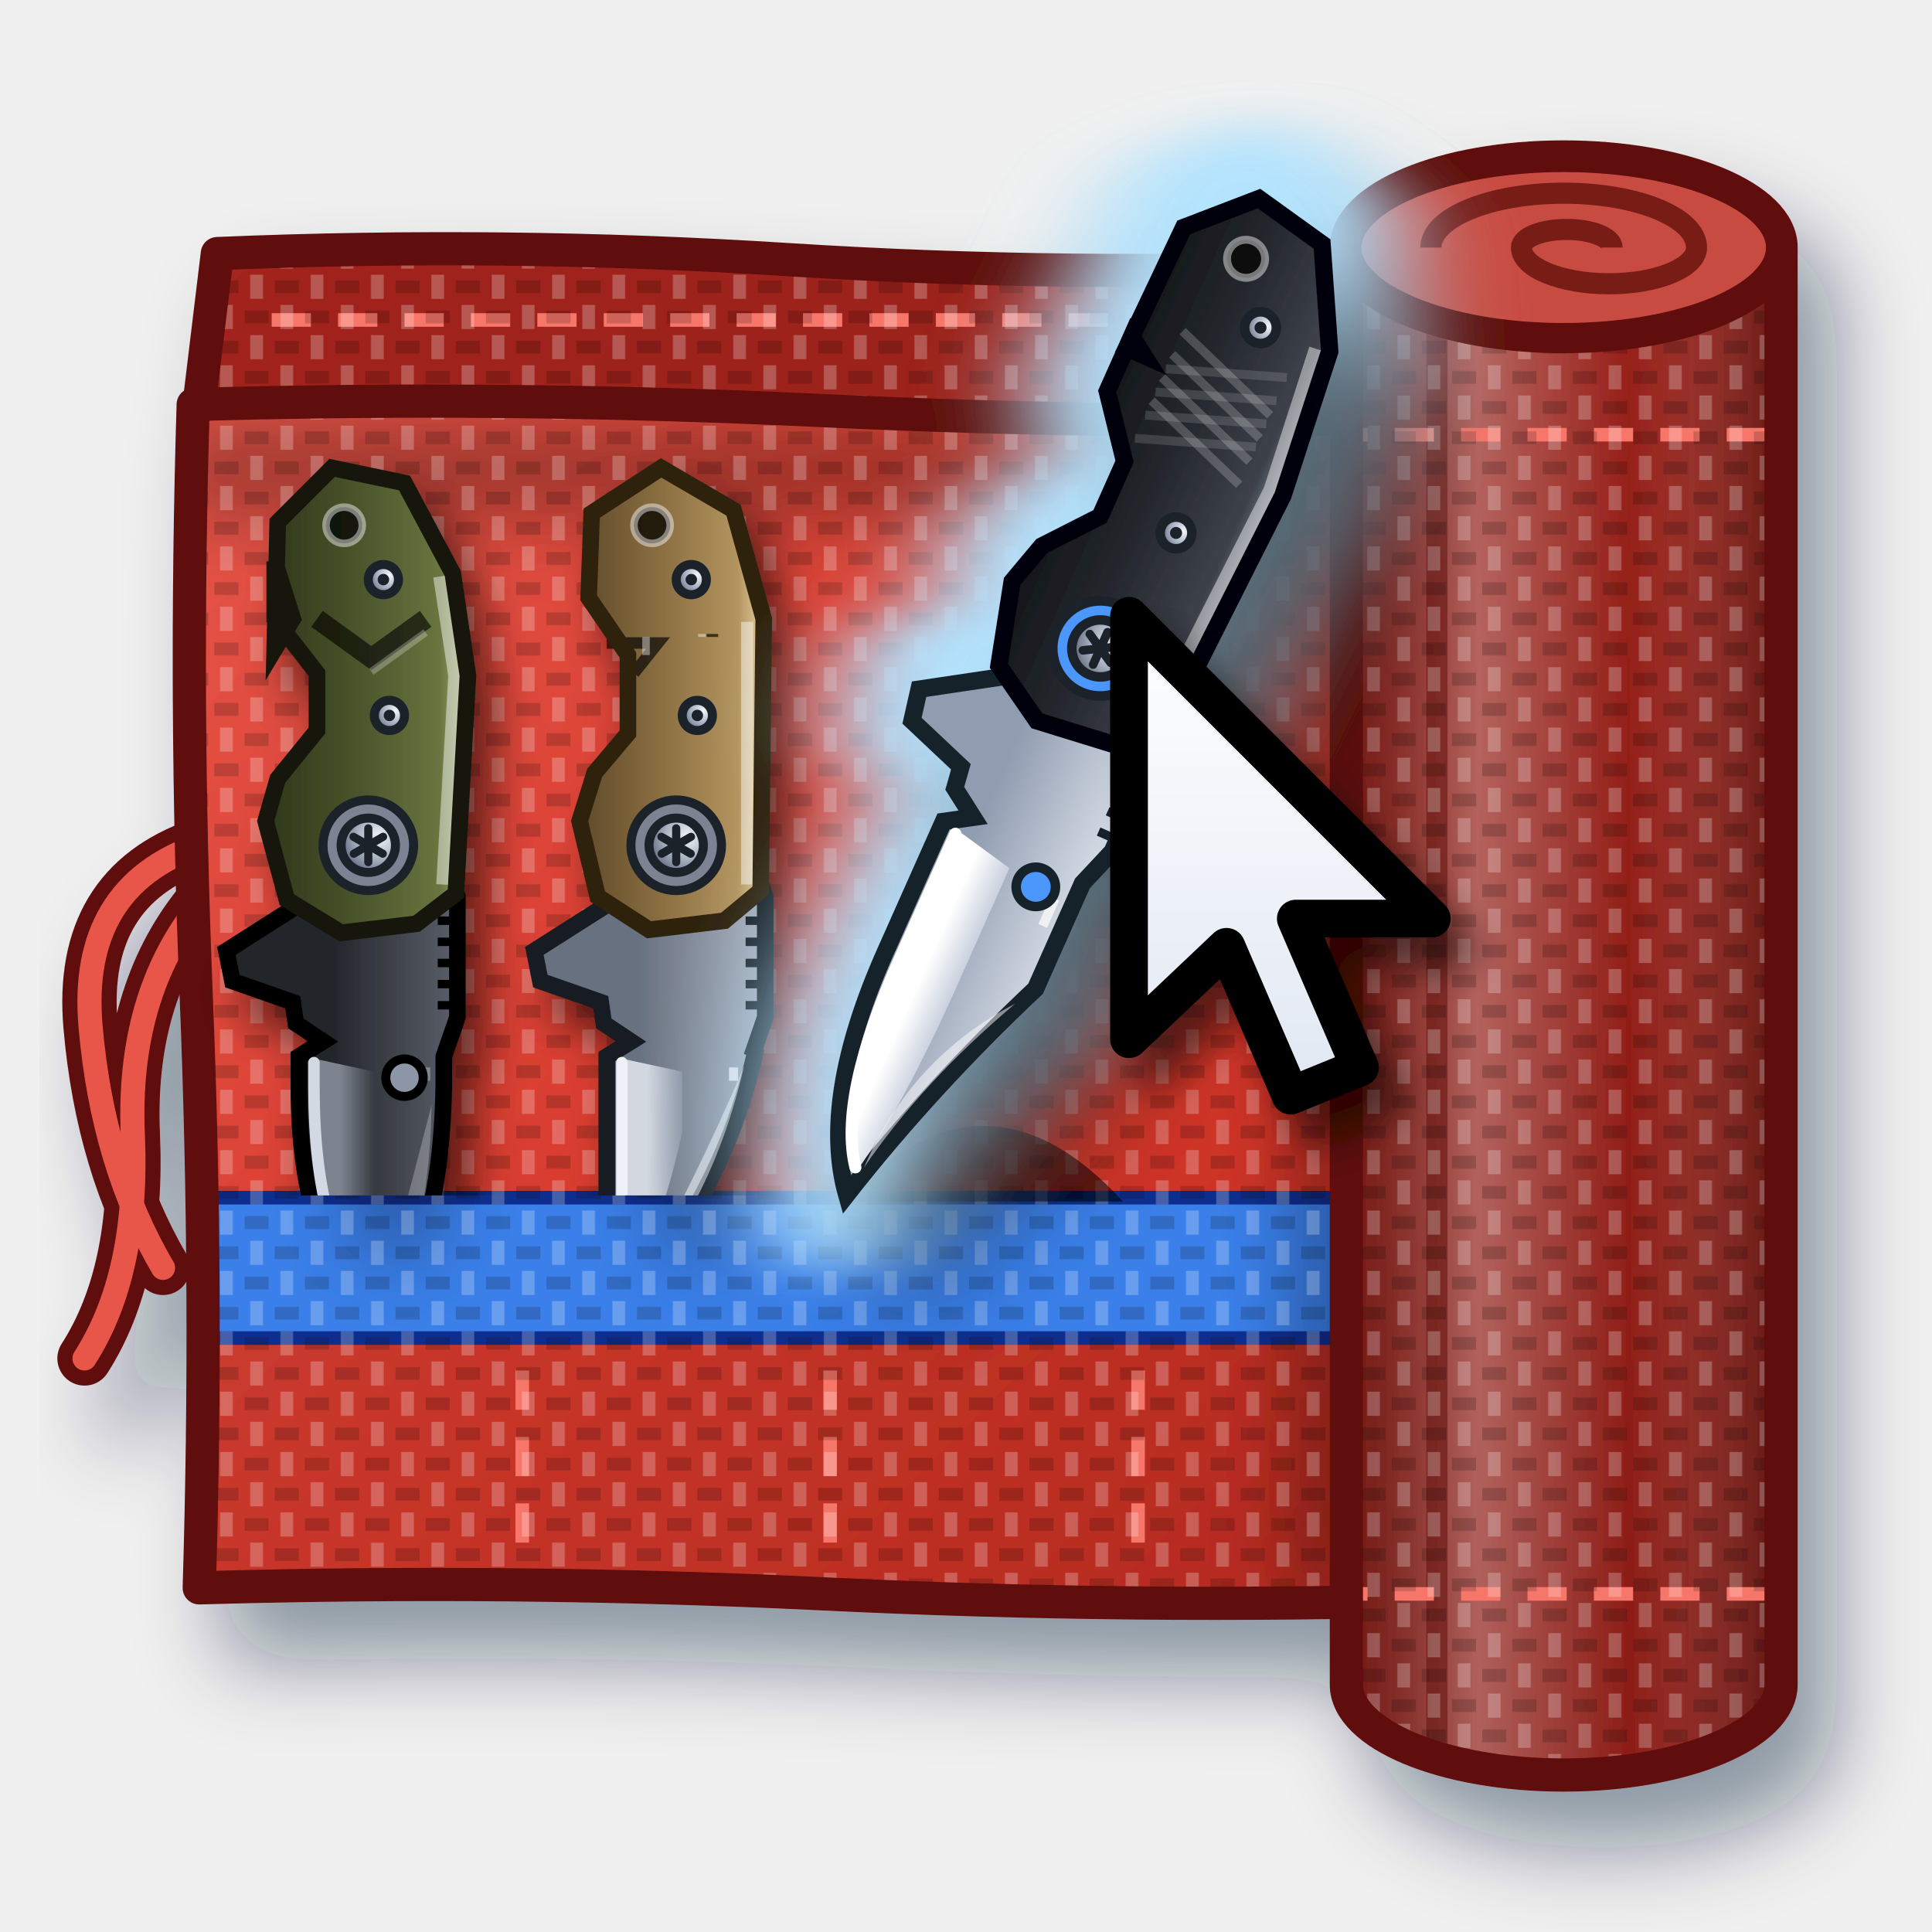
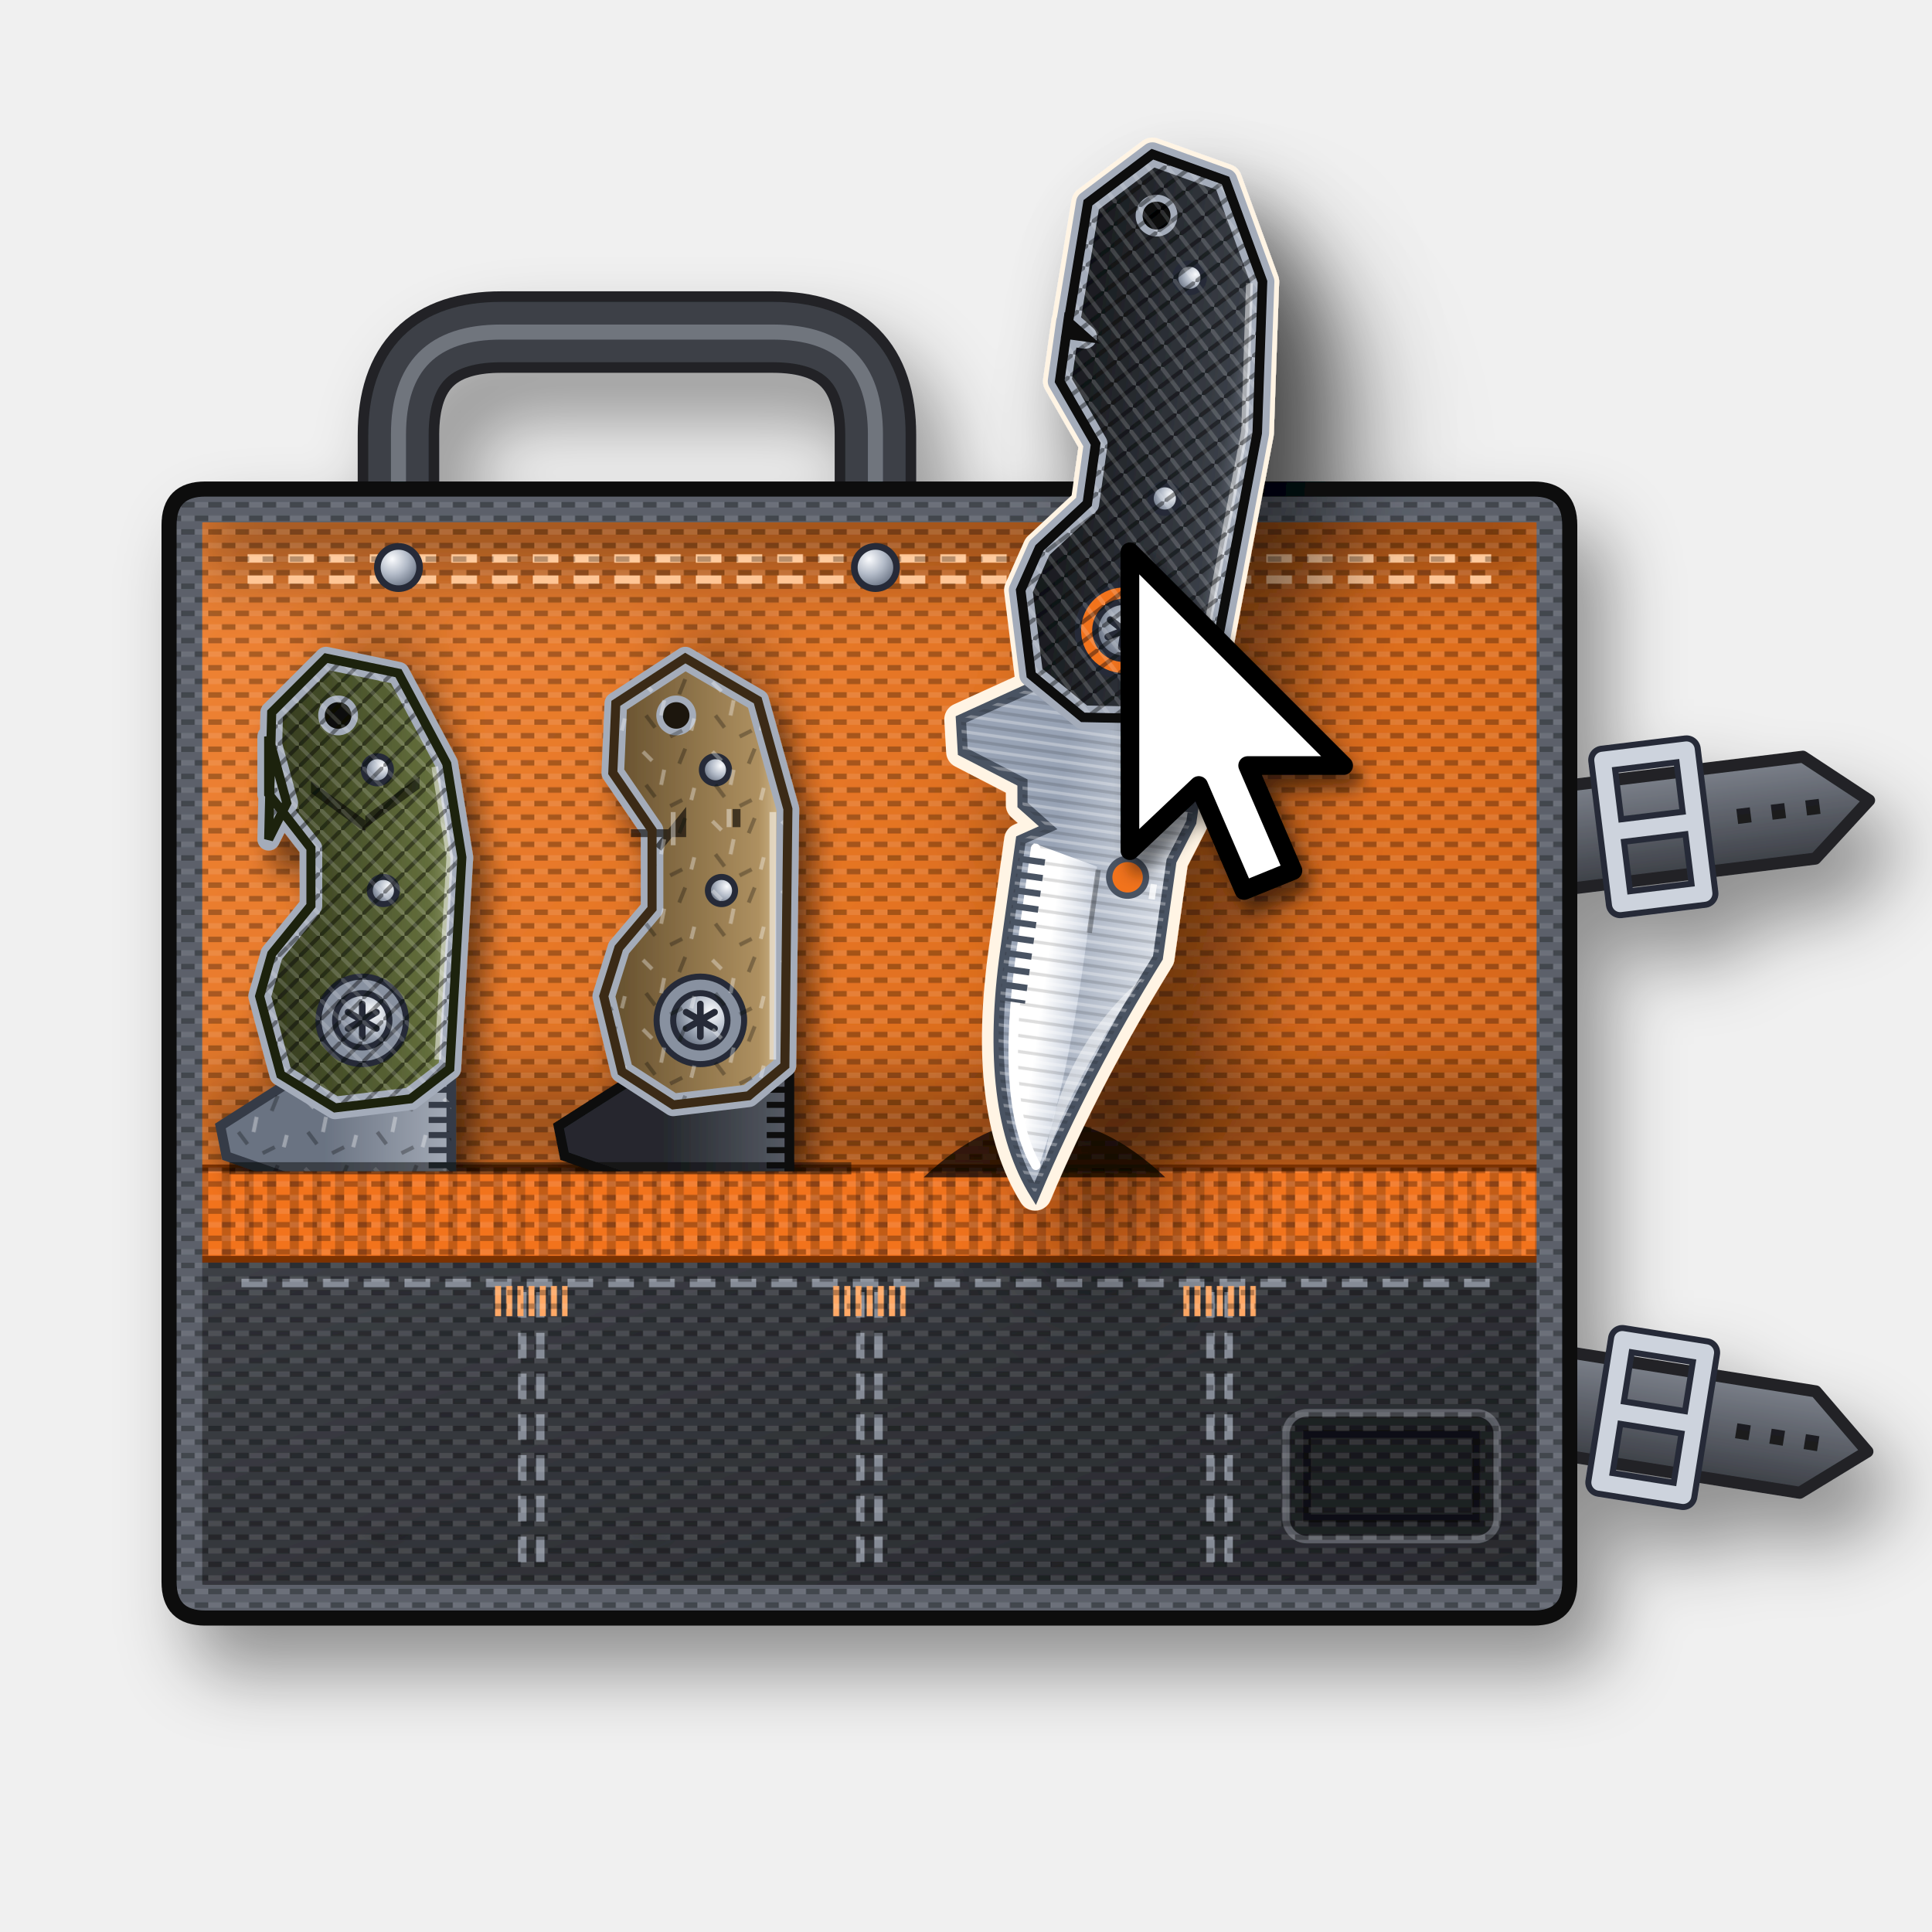
<svg xmlns="http://www.w3.org/2000/svg" viewBox="0 0 64 64" width="64" height="64">
  <defs>
-     <filter id="pk1a-glow" x="-30%" y="-90%" width="160%" height="280%">
-       <feGaussianBlur stdDeviation="1.25" />
-     </filter>
-     <linearGradient id="pk1a-roll">
-       <stop stop-color="#000" stop-opacity=".2" />
-       <stop offset=".3" stop-color="#fff" stop-opacity=".3" />
-       <stop offset=".65" stop-color="#fff" stop-opacity="0" />
-       <stop offset="1" stop-color="#000" stop-opacity=".32" />
-     </linearGradient>
-     <pattern id="pk1a-c1" width="64" height="64" patternUnits="userSpaceOnUse">
-       <rect width="64" height="64" fill="url(#pk1a-cloth)" />
-       <path d="M0 42H64V64H0Z" fill="#000" fill-opacity=".08" />
-       <path d="M0 42H64" stroke="#0A2F8F" stroke-width="5.1" />
-       <path d="M0 42H64" stroke="#3A7FEA" stroke-width="4.2" />
-       <g filter="url(#pk1a-glow)" fill="none" stroke-linecap="round">
-         <path d="M13.1 18.2L13.1 40.2M23.3 18.2L23.3 40.2M44.4 16V52M7 15.6H44" stroke="#000" stroke-opacity=".3" stroke-width="3.2" />
-       </g>
-       <path d="M17.3 45.4V51.4M27.5 45.4V51.4M37.7 45.4V51.4" fill="none" stroke="#F7766A" stroke-width=".45" stroke-dasharray="1.3 .9" />
-       <rect width="64" height="64" fill="url(#pk1a-cv)" />
-     </pattern>
-     <linearGradient id="pk1a-lining" x2="1" y2="1">
-       <stop stop-color="#A6261D" />
-       <stop offset="1" stop-color="#881B15" />
-     </linearGradient>
-     <pattern id="pk1a-cv" width="2" height="2" patternUnits="userSpaceOnUse">
-       <path d="M.1 .5h.8M1.1 1.5h.8" stroke="#000" stroke-opacity=".17" stroke-width=".42" />
-       <path d="M1.5 .1v.8M.5 1.1v.8" stroke="#fff" stroke-opacity=".24" stroke-width=".42" />
-     </pattern>
+     <linearGradient id="pk1a-trim" x2="0" y2="1">
+       <stop stop-color="#7C818B" />
+       <stop offset="1" stop-color="#3C3F46" />
+     </linearGradient>
+     <linearGradient id="pk1a-cloth" x2="1" y2="1">
+       <stop stop-color="#41444A" />
+       <stop offset=".5" stop-color="#2C2E33" />
+       <stop offset="1" stop-color="#1E1F23" />
+     </linearGradient>
+     <filter id="pk1a-blur" x="-30%" y="-90%" width="160%" height="280%">
+       <feGaussianBlur stdDeviation="1.1" />
+     </filter>
+     <radialGradient id="pk1a-pin" cx=".35" cy=".3" r=".8">
+       <stop offset="0" stop-color="#FBFCFE" />
+       <stop offset="0.45" stop-color="#B4BCC9" />
+       <stop offset="1" stop-color="#566072" />
+     </radialGradient>
    <pattern id="pk1a-c0" width="64" height="64" patternUnits="userSpaceOnUse">
      <rect width="64" height="64" fill="url(#pk1a-lining)" />
-       <path d="M9 10.6H44.4" fill="none" stroke="#F7766A" stroke-width=".45" stroke-dasharray="1.3 .9" />
-       <rect width="64" height="64" fill="url(#pk1a-cv)" />
-     </pattern>
-     <linearGradient id="pk1a-cloth" x2="1" y2="1">
-       <stop stop-color="#ED6357" />
-       <stop offset=".5" stop-color="#D7382B" />
-       <stop offset="1" stop-color="#B3251B" />
-     </linearGradient>
-     <linearGradient id="pk1a-f-dlc" x1="0" y1="0" x2="0" y2="1">
-       <stop offset="0" stop-color="#5B606A" />
-       <stop offset="0.55" stop-color="#22252A" />
-       <stop offset="1" stop-color="#22252A" />
-     </linearGradient>
-     <linearGradient id="pk1a-b-dlc" x1="0" y1="0" x2="0" y2="1">
-       <stop offset="0" stop-color="#33373E" />
-       <stop offset="0.55" stop-color="#7E848F" />
-       <stop offset="1" stop-color="#7E848F" />
-     </linearGradient>
-     <linearGradient id="pk1a-h-od" x1="0" y1="0" x2="0" y2="1">
-       <stop offset="0" stop-color="#A3AE7C" />
-       <stop offset="0.14" stop-color="#69753F" />
-       <stop offset="0.55" stop-color="#4A542B" />
+       <path d="M0 37.6H64V64H0Z" fill="url(#pk1a-cloth)" />
+       <g filter="url(#pk1a-blur)" fill="none">
+         <path d="M12 19.9L12 33.9M23.2 19.9L23.2 33.9M6 36H51M6 16.4H51" stroke="#000" stroke-opacity=".34" stroke-width="3" />
+       </g>
+       <path d="M0 39H64" stroke="#7C3206" stroke-width="3.25" />
+       <path d="M0 39H64" stroke="#F2731F" stroke-width="2.8" />
+       <path d="M0 39H64" stroke="#000" stroke-opacity=".2" stroke-width="2.8" stroke-dasharray=".3 .45" />
+       <path d="M7.4 41.3H49M16.7 41.6V51M17.3 41.6V51M27.9 41.6V51M28.5 41.6V51M39.5 41.6V51M40.1 41.6V51" fill="none" stroke="#858B96" stroke-width=".28" stroke-dasharray=".85 .5" />
+       <path d="M15.8 41.9h2.4M27 41.9h2.4M38.6 41.9h2.4" stroke="#FFA866" stroke-width="1" stroke-dasharray=".2 .17" />
+       <path d="M7.6 17.3H48.8M7.6 18H48.8" fill="none" stroke="#FFC696" stroke-width=".28" stroke-dasharray=".85 .5" />
+       <rect x="42" y="45.6" width="7" height="4.2" rx=".7" fill="#1F2024" stroke="#73767E" stroke-opacity=".7" stroke-width=".25" />
+       <path d="M42.7 46.3h5.6v2.8h-5.6Z" fill="none" stroke="#000" stroke-opacity=".5" stroke-width=".25" />
+       <path d="M6.2 15H50.2Q51.4 15 51.4 16.2V51.2Q51.4 52.4 50.2 52.4H6.2Q5 52.4 5 51.2V16.2Q5 15 6.2 15Z" fill="none" stroke="#5C616B" stroke-width="2.2" />
+       <rect width="64" height="64" fill="url(#pk1a-cd)" />
+     </pattern>
+     <linearGradient id="pk1a-lining" x2="1" y2="1">
+       <stop stop-color="#F58E42" />
+       <stop offset=".5" stop-color="#E2701F" />
+       <stop offset="1" stop-color="#BC5410" />
+     </linearGradient>
+     <pattern id="pk1a-cd" width=".9" height=".9" patternUnits="userSpaceOnUse">
+       <path d="M0 .22h.45M.45 .67h.45" stroke="#000" stroke-opacity=".28" stroke-width=".18" />
+       <path d="M.45 .22h.45M0 .67h.45" stroke="#fff" stroke-opacity=".1" stroke-width=".18" />
+     </pattern>
+     <linearGradient id="pk1a-f-stone" x2="0" y2="1">
+       <stop stop-color="#A4ABB7" />
+       <stop offset=".55" stop-color="#6A7382" />
+     </linearGradient>
+     <linearGradient id="pk1a-b-stone" x2="0" y2="1">
+       <stop stop-color="#8B94A3" />
+       <stop offset=".55" stop-color="#C9CFD8" />
+     </linearGradient>
+     <pattern id="pk1a-sw" width="2.3" height="2.3" patternUnits="userSpaceOnUse">
+       <path d="M.2 .5l.5 .2M1.4 1.8l.4 -.3M1.9 .6l.2 .4" stroke="#000" stroke-opacity=".28" stroke-width=".13" />
+       <path d="M.9 1.2l.5 .1M.3 1.9l.3 -.3M1.5 .2l.4 .1" stroke="#fff" stroke-opacity=".34" stroke-width=".13" />
+     </pattern>
+     <linearGradient id="pk1a-h-od" x2="0" y2="1">
+       <stop stop-color="#98A374" />
+       <stop offset=".16" stop-color="#636E3C" />
      <stop offset="1" stop-color="#2F361A" />
    </linearGradient>
-     <radialGradient id="pk1a-pin" cx=".35" cy=".3" r=".8">
-       <stop offset="0" stop-color="#F4F6FA" />
-       <stop offset="0.5" stop-color="#AAB3C2" />
-       <stop offset="1" stop-color="#525C6E" />
-     </radialGradient>
+     <pattern id="pk1a-g10" width=".7" height=".7" patternUnits="userSpaceOnUse">
+       <path d="M0 0L.7 .7" stroke="#000" stroke-opacity=".4" stroke-width=".13" />
+       <path d="M0 .7L.7 0" stroke="#fff" stroke-opacity=".16" stroke-width=".13" />
+     </pattern>
    <filter id="pk1a-ks" x="-30%" y="-30%" width="170%" height="170%">
-       <feDropShadow dx=".7" dy="1.1" stdDeviation=".7" flood-color="#000" flood-opacity=".5" />
-     </filter>
-     <linearGradient id="pk1a-f-stone" x1="0" y1="0" x2="0" y2="1">
-       <stop offset="0" stop-color="#A9B0BC" />
-       <stop offset="0.55" stop-color="#687180" />
-       <stop offset="1" stop-color="#687180" />
-     </linearGradient>
-     <linearGradient id="pk1a-b-stone" x1="0" y1="0" x2="0" y2="1">
-       <stop offset="0" stop-color="#8E97A6" />
-       <stop offset="0.55" stop-color="#D3D8E0" />
-       <stop offset="1" stop-color="#D3D8E0" />
-     </linearGradient>
-     <linearGradient id="pk1a-h-tan" x1="0" y1="0" x2="0" y2="1">
-       <stop offset="0" stop-color="#E6CFA2" />
-       <stop offset="0.14" stop-color="#B4955F" />
-       <stop offset="0.55" stop-color="#8B6F42" />
-       <stop offset="1" stop-color="#5F4A29" />
-     </linearGradient>
-     <pattern id="pk1a-c2" width="64" height="64" patternUnits="userSpaceOnUse">
-       <rect width="64" height="64" fill="url(#pk1a-lining)" />
-       <rect x="44.6" width="14.4" height="64" fill="url(#pk1a-roll)" />
-       <path d="M47.6 10V60" stroke="#5E0C08" stroke-opacity=".5" stroke-width=".7" />
-       <path d="M44 14.4H60M44 52.8H60" fill="none" stroke="#F7766A" stroke-width=".45" stroke-dasharray="1.3 .9" />
-       <rect width="64" height="64" fill="url(#pk1a-cv)" />
-     </pattern>
-     <linearGradient id="pk1a-f-satin" x1="0" y1="0" x2="0" y2="1">
-       <stop offset="0" stop-color="#D9DFE8" />
-       <stop offset="0.55" stop-color="#909CB0" />
-       <stop offset="1" stop-color="#909CB0" />
-     </linearGradient>
-     <linearGradient id="pk1a-b-satin" x1="0" y1="0" x2="0" y2="1">
-       <stop offset="0" stop-color="#C9D1DE" />
-       <stop offset="0.55" stop-color="#FFFFFF" />
-       <stop offset="1" stop-color="#FFFFFF" />
-     </linearGradient>
-     <linearGradient id="pk1a-h-black" x1="0" y1="0" x2="0" y2="1">
-       <stop offset="0" stop-color="#7C8592" />
-       <stop offset="0.14" stop-color="#3D424B" />
-       <stop offset="0.55" stop-color="#25282E" />
-       <stop offset="1" stop-color="#131519" />
+       <feDropShadow dx=".5" dy=".8" stdDeviation=".45" flood-opacity=".5" />
+     </filter>
+     <linearGradient id="pk1a-f-dlc" x2="0" y2="1">
+       <stop stop-color="#565B65" />
+       <stop offset=".55" stop-color="#25282D" />
+     </linearGradient>
+     <linearGradient id="pk1a-b-dlc" x2="0" y2="1">
+       <stop stop-color="#34383F" />
+       <stop offset=".55" stop-color="#727883" />
+     </linearGradient>
+     <linearGradient id="pk1a-h-tan" x2="0" y2="1">
+       <stop stop-color="#DCC59A" />
+       <stop offset=".16" stop-color="#AE9060" />
+       <stop offset="1" stop-color="#614C2B" />
+     </linearGradient>
+     <linearGradient id="pk1a-f-satin" x2="0" y2="1">
+       <stop stop-color="#DDE2EA" />
+       <stop offset=".55" stop-color="#98A3B5" />
+     </linearGradient>
+     <linearGradient id="pk1a-b-satin" x2="0" y2="1">
+       <stop stop-color="#CDD4E0" />
+       <stop offset=".55" stop-color="#FFFFFF" />
+     </linearGradient>
+     <pattern id="pk1a-gr" width=".5" height=".5" patternUnits="userSpaceOnUse">
+       <path d="M.12 0v.5" stroke="#000" stroke-opacity=".13" stroke-width=".1" />
+       <path d="M.37 0v.5" stroke="#fff" stroke-opacity=".3" stroke-width=".1" />
+     </pattern>
+     <linearGradient id="pk1a-h-black" x2="0" y2="1">
+       <stop stop-color="#6E7682" />
+       <stop offset=".16" stop-color="#3A3F47" />
+       <stop offset="1" stop-color="#141619" />
    </linearGradient>
    <filter id="pk1a-lift" x="-30%" y="-30%" width="170%" height="170%">
-       <feDropShadow dx="2" dy="3.4" stdDeviation="1.8" flood-color="#000" flood-opacity=".55" />
-     </filter>
-     <filter id="pk1a-cs" x="-30%" y="-30%" width="170%" height="170%">
-       <feDropShadow dx="1" dy="1.2" stdDeviation=".7" flood-color="#000" flood-opacity=".5" />
-     </filter>
-     <linearGradient id="pk1a-cur" x1="0" y1="0" x2="0" y2="1">
-       <stop offset="0" stop-color="#FFFFFF" />
-       <stop offset="1" stop-color="#E1E8F3" />
-     </linearGradient>
+       <feDropShadow dx="1.9" dy="3.1" stdDeviation="1.7" flood-opacity=".5" />
+     </filter>
    <filter id="pk1a-shadow" x="-30%" y="-30%" width="170%" height="170%">
-       <feDropShadow dx="1.3" dy="1.9" stdDeviation="1.4" flood-color="#06143A" flood-opacity=".42" />
+       <feDropShadow dx="1" dy="1.5" stdDeviation="1.2" flood-opacity=".4" />
    </filter>
  </defs>
  <g filter="url(#pk1a-shadow)">
-     <path d="M6.6 28Q2.6 29.4 3 34T5.4 42M6.6 30Q4.2 33 4.4 37.6T2.8 45" fill="none" stroke="#5E0C08" stroke-width="1.8" stroke-linecap="round" />
-     <path d="M6.6 28Q2.6 29.4 3 34T5.4 42M6.6 30Q4.2 33 4.4 37.6T2.8 45" fill="none" stroke="#E7574A" stroke-width=".8" stroke-linecap="round" />
-     <path d="M6.4 15L7.2 8.4Q16.7 8 26.1 8.6T45 8.8L46 15L6.4 15Z" fill="url(#pk1a-c0)" stroke="#5E0C08" stroke-width="1.1" stroke-linejoin="round" />
-     <path d="M6.4 13.4Q16.8 13.1 27.2 13.6T48 13.8L48 53Q37.6 53.3 27.3 52.8T6.6 52.6Q6.9 42.8 6.5 33T6.4 13.4Z" fill="url(#pk1a-c1)" stroke="#5E0C08" stroke-width="1.1" stroke-linejoin="round" />
-     <g filter="url(#pk1a-ks)">
-       <g transform="translate(12.2 28) rotate(90)">
-         <path d="M-1 -2L1.7 -2.95L5.7 -2.95L7 -2.5L8 -2.5Q13.44 -2.4 16 -.3Q13.4 2.3 8 2.3L7 2.3L6.5 1.5L5.9 2.4L5.2 2.5L4.5 4.5L3.5 4.7L2.1 2.5L-1 2.2Z" fill="url(#pk1a-f-dlc)" stroke="#030405" stroke-width=".55" stroke-miterlimit="6" />
-         <path d="M7.5 -.2L8 -.2Q12.6 -.2 15.2 -.25Q13.2 1.88 8 1.88L7.05 1.88Z" fill="url(#pk1a-b-dlc)" />
-         <path d="M8.6 -2.1Q13.44 -2 15 -.45Q12.8 -1 8.6 -2.1Z" fill="#fff" fill-opacity=".25" />
-         <path d="M7.2 1.8H8Q13.1 1.8 15.1 -.15" fill="none" stroke="#D3D9E2" stroke-width=".38" stroke-linecap="round" />
-         <path d="M7.8 -1.9H7.36" stroke="#fff" stroke-opacity=".3" stroke-width=".3" />
-         <path d="M2.5 -3v.7M3.2 -3v.7M3.9 -3v.7M4.6 -3v.7M5.3 -3v.7" stroke="#030405" stroke-width=".28" />
-         <circle cx="7.7" cy="-1.2" r=".62" fill="#8D96A6" stroke="#030405" stroke-width=".3" />
-         <path d="M2.6 -1.6L1.6 -2.9L-5.62 -3.3L-9 -2.8L-12 -1.2L-12.5 1.2L-10.7 3L-6.5 3.1L-7.5 2.5L-9.4 3.1L-7.5 3.1L-5.7 1.7L-3.8 1.7L-2.2 3L-.8 3.4L1.8 2.7L2.9 .9Z" fill="url(#pk1a-h-od)" />
-         <path d="M-7.5 -1.9l1.3 1.8l-1.3 1.8" fill="none" stroke="#000" stroke-opacity=".6" stroke-width=".65" />
-         <path d="M-7.05 -1.9l1.3 1.8" fill="none" stroke="#fff" stroke-opacity=".25" stroke-width=".25" />
-         <path d="M1.3 -2.45L-5.62 -2.85L-8.9 -2.35" fill="none" stroke="#fff" stroke-opacity=".45" stroke-width=".4" />
-         <circle cx="0" cy="0" r="1.5" fill="#7B8493" stroke="#1B212C" stroke-width=".3" />
-         <circle cx="0" cy="0" r=".9" fill="url(#pk1a-pin)" stroke="#1B212C" stroke-width=".3" />
-         <path d="M-.56 0h1.12M-.28 -.49l.56 .97M-.28 .49l.56 -.97" stroke="#1B212C" stroke-width=".27" stroke-linecap="round" />
-         <circle cx="-4.3" cy="-.7" r=".5" fill="url(#pk1a-pin)" stroke="#1B212C" stroke-width=".3" />
-         <circle cx="-4.3" cy="-.7" r=".19" fill="#1B212C" />
-         <circle cx="-8.8" cy="-.5" r=".5" fill="url(#pk1a-pin)" stroke="#1B212C" stroke-width=".3" />
-         <circle cx="-8.8" cy="-.5" r=".19" fill="#1B212C" />
-         <circle cx="-10.6" cy=".8" r=".6" fill="#000" fill-opacity=".75" stroke="#fff" stroke-opacity=".45" stroke-width=".25" />
-         <path d="M2.6 -1.6L1.6 -2.9L-5.62 -3.3L-9 -2.8L-12 -1.2L-12.5 1.2L-10.7 3L-6.5 3.1L-7.5 2.5L-9.4 3.1L-7.5 3.1L-5.7 1.7L-3.8 1.7L-2.2 3L-.8 3.4L1.8 2.7L2.9 .9Z" fill="none" stroke="#141807" stroke-width=".55" stroke-miterlimit="6" />
-       </g>
-     </g>
-     <g filter="url(#pk1a-ks)">
-       <g transform="translate(22.4 28) rotate(90)">
-         <path d="M-1 -2L1.7 -2.95L5.7 -2.95L7 -2.5L6.72 -2.65Q11.84 -1.55 16 2.3L7 2.3L6.5 1.5L5.9 2.4L5.2 2.5L4.5 4.5L3.5 4.7L2.1 2.5L-1 2.2Z" fill="url(#pk1a-f-stone)" stroke="#161A22" stroke-width=".55" stroke-miterlimit="6" />
-         <path d="M7.5 -.2L9.5 -.2Q13.2 .6 14.9 1.88L7.05 1.88Z" fill="url(#pk1a-b-stone)" />
-         <path d="M7.32 -2.25Q11.84 -1.2 14.7 1.4Q11.2 -.6 7.32 -2.25Z" fill="#fff" fill-opacity=".5" />
-         <path d="M7.2 1.8H14.8" fill="none" stroke="#EEF1F5" stroke-width=".38" stroke-linecap="round" />
-         <path d="M7.8 -1.9H7.36" stroke="#fff" stroke-opacity=".7" stroke-width=".3" />
-         <path d="M2.5 -3v.7M3.2 -3v.7M3.9 -3v.7M4.6 -3v.7M5.3 -3v.7" stroke="#161A22" stroke-width=".28" />
-         <path d="M2.5 -1.6L1.5 -2.8L-7.5 -2.9L-11.1 -1.9L-12.5 .5L-11 2.8L-8.2 2.9L-6.3 1.6L-3.7 1.6L-2.4 2.7L-.8 3.2L1.7 2.6L2.8 .9Z" fill="url(#pk1a-h-tan)" />
-         <path d="M-6.7 2.3V.6H-6.7L-5.7 1.4M-6.9 -1.2H-7" fill="none" stroke="#000" stroke-opacity=".65" stroke-width=".38" />
-         <path d="M-6.3 1H-6.9M-6.9 -.85H-7" stroke="#fff" stroke-opacity=".4" stroke-width=".25" />
-         <path d="M1.3 -2.35H-7.4" stroke="#fff" stroke-opacity=".45" stroke-width=".4" />
-         <circle cx="0" cy="0" r="1.5" fill="#7B8493" stroke="#1B212C" stroke-width=".3" />
-         <circle cx="0" cy="0" r=".9" fill="url(#pk1a-pin)" stroke="#1B212C" stroke-width=".3" />
-         <path d="M-.56 0h1.12M-.28 -.49l.56 .97M-.28 .49l.56 -.97" stroke="#1B212C" stroke-width=".27" stroke-linecap="round" />
-         <circle cx="-4.3" cy="-.7" r=".5" fill="url(#pk1a-pin)" stroke="#1B212C" stroke-width=".3" />
-         <circle cx="-4.3" cy="-.7" r=".19" fill="#1B212C" />
-         <circle cx="-8.8" cy="-.5" r=".5" fill="url(#pk1a-pin)" stroke="#1B212C" stroke-width=".3" />
-         <circle cx="-8.8" cy="-.5" r=".19" fill="#1B212C" />
-         <circle cx="-10.6" cy=".8" r=".6" fill="#000" fill-opacity=".75" stroke="#fff" stroke-opacity=".45" stroke-width=".25" />
-         <path d="M2.5 -1.6L1.5 -2.8L-7.5 -2.9L-11.1 -1.9L-12.5 .5L-11 2.8L-8.2 2.9L-6.3 1.6L-3.7 1.6L-2.4 2.7L-.8 3.2L1.7 2.6L2.8 .9Z" fill="none" stroke="#2E220E" stroke-width=".55" stroke-miterlimit="6" />
-       </g>
-     </g>
-     <path d="M8 39.6H27V47H8Z" fill="url(#pk1a-c1)" />
-     <path d="M28 39.8Q32.6 34.8 37.2 39.8Z" fill="#000" fill-opacity=".55" />
-     <path d="M44.6 8.2A7.2 3 0 0 1 59 8.2V55.8A7.2 3 0 0 1 44.6 55.8Z" fill="url(#pk1a-c2)" stroke="#5E0C08" stroke-width="1.1" stroke-linejoin="round" />
-     <ellipse cx="51.8" cy="8.2" rx="7.2" ry="3" fill="#C84C42" stroke="#5E0C08" stroke-width="1" />
-     <path d="M47.4 8.2a4.4 1.8 0 1 1 8.8 0a2.9 1.2 0 1 1 -5.8 0a1.5 .6 0 1 1 3 0" fill="none" stroke="#5E0C08" stroke-opacity=".75" stroke-width=".7" />
-     <g transform="translate(36.45 21.48) rotate(114) scale(1.05)" filter="url(#pk1a-glow)" fill="#B4E4FF" stroke="#B4E4FF" stroke-width="5" stroke-linejoin="round">
-       <path d="M-1 -2L1.7 -2.95L5.7 -2.95L7 -2.5L10.64 -2.5Q14.82 -.75 19 .3Q16.6 2.3 11.5 2.3L7 2.3L6.5 1.5L5.9 2.4L5.2 2.5L4.5 4.5L3.5 4.7L2.1 2.5L-1 2.2Z" />
-       <path d="M2.6 -1.6L1.6 -2.9L-6.75 -3.3L-11.5 -2.8L-14.5 -1.2L-15 1.2L-13.2 3L-9 3.1L-9 2.5L-9.4 3.1L-7.5 3.1L-5.7 1.7L-3.8 1.7L-2.2 3L-.8 3.4L1.8 2.7L2.9 .9Z" />
-     </g>
-     <g filter="url(#pk1a-lift)">
-       <g transform="translate(36.45 21.48) rotate(114) scale(1.05)">
-         <path d="M-1 -2L1.7 -2.95L5.7 -2.95L7 -2.5L10.64 -2.5Q14.82 -.75 19 .3Q16.6 2.3 11.5 2.3L7 2.3L6.5 1.5L5.9 2.4L5.2 2.5L4.5 4.5L3.5 4.7L2.1 2.5L-1 2.2Z" fill="url(#pk1a-f-satin)" stroke="#19202C" stroke-width=".55" stroke-miterlimit="6" />
-         <path d="M7.5 -.2L11.5 -.2Q15.7 -.2 18.2 .32Q16.4 1.88 11.5 1.88L7.05 1.88Z" fill="url(#pk1a-b-satin)" />
-         <path d="M11.34 -2.1Q14.82 -.42 18 .15Q14.22 .2 11.34 -2.1Z" fill="#fff" fill-opacity=".5" />
-         <path d="M7.2 1.8H11.5Q16.3 1.8 18.1 .4" fill="none" stroke="#FFFFFF" stroke-width=".38" stroke-linecap="round" />
-         <path d="M7.8 -1.9H8.74" stroke="#fff" stroke-opacity=".7" stroke-width=".3" />
-         <path d="M2.5 -3v.7M3.2 -3v.7M3.9 -3v.7M4.6 -3v.7M5.3 -3v.7" stroke="#19202C" stroke-width=".28" />
-         <circle cx="7.7" cy="-1.2" r=".62" fill="#4B97FB" stroke="#19202C" stroke-width=".3" />
-         <path d="M2.6 -1.6L1.6 -2.9L-6.75 -3.3L-11.5 -2.8L-14.5 -1.2L-15 1.2L-13.2 3L-9 3.1L-9 2.5L-9.4 3.1L-7.5 3.1L-5.7 1.7L-3.8 1.7L-2.2 3L-.8 3.4L1.8 2.7L2.9 .9Z" fill="url(#pk1a-h-black)" />
-         <path d="M-10.2 1.7l1.3 -3.6M-9.4 1.7l1.3 -3.6M-8.6 1.7l1.3 -3.6M-7.8 1.7l1.3 -3.6" stroke="#fff" stroke-opacity=".2" stroke-width=".28" />
-         <path d="M-10.2 -1.9l1.3 3.6M-9.4 -1.9l1.3 3.6M-8.6 -1.9l1.3 3.6M-7.8 -1.9l1.3 3.6" stroke="#fff" stroke-opacity=".14" stroke-width=".28" />
-         <path d="M1.3 -2.45L-6.75 -2.85L-11.4 -2.35" fill="none" stroke="#fff" stroke-opacity=".45" stroke-width=".4" />
-         <circle cx="0" cy="0" r="1.5" fill="#4B97FB" stroke="#1B212C" stroke-width=".3" />
-         <circle cx="0" cy="0" r=".9" fill="url(#pk1a-pin)" stroke="#1B212C" stroke-width=".3" />
-         <path d="M-.56 0h1.12M-.28 -.49l.56 .97M-.28 .49l.56 -.97" stroke="#1B212C" stroke-width=".27" stroke-linecap="round" />
-         <circle cx="-4.3" cy="-.7" r=".5" fill="url(#pk1a-pin)" stroke="#1B212C" stroke-width=".3" />
-         <circle cx="-4.3" cy="-.7" r=".19" fill="#1B212C" />
-         <circle cx="-11.3" cy="-.5" r=".5" fill="url(#pk1a-pin)" stroke="#1B212C" stroke-width=".3" />
-         <circle cx="-11.3" cy="-.5" r=".19" fill="#1B212C" />
-         <circle cx="-13.1" cy=".8" r=".6" fill="#000" fill-opacity=".75" stroke="#fff" stroke-opacity=".45" stroke-width=".25" />
-         <path d="M2.6 -1.6L1.6 -2.9L-6.75 -3.3L-11.5 -2.8L-14.5 -1.2L-15 1.2L-13.2 3L-9 3.1L-9 2.5L-9.4 3.1L-7.5 3.1L-5.7 1.7L-3.8 1.7L-2.2 3L-.8 3.4L1.8 2.7L2.9 .9Z" fill="none" stroke="#050608" stroke-width=".55" stroke-miterlimit="6" />
-       </g>
-     </g>
-     <g transform="translate(37.4 20.4) scale(0.85)" filter="url(#pk1a-cs)">
-       <path d="M0 0V16.5L3.8 12.9L6.3 18.7L9 17.6L6.5 11.8H11.8Z" fill="url(#pk1a-cur)" stroke="#000" stroke-width="1.47" stroke-linejoin="round" />
+     <g transform="translate(.6 1.2)">
+       <g transform="rotate(-7 50 26.7)">
+         <path d="M49 25H59.4L61.4 26.7L59.4 28.4H49Z" fill="url(#pk1a-trim)" stroke="#212326" stroke-width=".4" stroke-linejoin="round" />
+         <path d="M57 26.7h3.2" stroke="#000" stroke-opacity=".7" stroke-width=".5" stroke-dasharray=".45 .7" />
+         <path d="M52.8 24.3h2.8v4.8h-2.8ZM52.8 26.7h2.8" fill="none" stroke="#262C37" stroke-width=".95" stroke-linejoin="round" />
+         <path d="M52.8 24.3h2.8v4.8h-2.8ZM52.8 26.7h2.8" fill="none" stroke="#CDD3DD" stroke-width=".55" stroke-linejoin="round" />
+       </g>
+       <g transform="rotate(9 50 45.1)">
+         <path d="M49 43.4H59.4L61.4 45.1L59.4 46.8H49Z" fill="url(#pk1a-trim)" stroke="#212326" stroke-width=".4" stroke-linejoin="round" />
+         <path d="M57 45.1h3.2" stroke="#000" stroke-opacity=".7" stroke-width=".5" stroke-dasharray=".45 .7" />
+         <path d="M52.8 42.7h2.8v4.8h-2.8ZM52.8 45.1h2.8" fill="none" stroke="#262C37" stroke-width=".95" stroke-linejoin="round" />
+         <path d="M52.8 42.7h2.8v4.8h-2.8ZM52.8 45.1h2.8" fill="none" stroke="#CDD3DD" stroke-width=".55" stroke-linejoin="round" />
+       </g>
+       <path d="M12.6 16.4V13.2Q12.6 9.8 16 9.8H25Q28.4 9.8 28.4 13.2V16.4" fill="none" stroke="#212326" stroke-width="2.7" />
+       <path d="M12.6 16.4V13.2Q12.6 9.8 16 9.8H25Q28.4 9.8 28.4 13.2V16.4" fill="none" stroke="#3C3F46" stroke-width="2" />
+       <path d="M12.6 16.4V13.2Q12.6 9.8 16 9.8H25Q28.4 9.8 28.4 13.2V16.4" fill="none" stroke="#7C818B" stroke-opacity=".8" stroke-width=".5" />
+       <path d="M6.2 15H50.2Q51.4 15 51.4 16.2V51.2Q51.4 52.4 50.2 52.4H6.2Q5 52.4 5 51.2V16.2Q5 15 6.2 15Z" fill="url(#pk1a-c0)" stroke="#0A0B0C" stroke-width=".5" />
+       <circle cx="12.6" cy="17.6" r=".7" fill="url(#pk1a-pin)" stroke="#262C37" stroke-width=".22" />
+       <circle cx="28.4" cy="17.6" r=".7" fill="url(#pk1a-pin)" stroke="#262C37" stroke-width=".22" />
+       <g filter="url(#pk1a-ks)">
+         <g transform="translate(11.4 32.6) rotate(90)">
+           <path d="M-1 -2L1.7 -2.95L5.7 -2.95L7 -2.5L8 -2.5Q13.44 -2.4 16 -.3Q13.4 2.3 8 2.3L7 2.3L6.5 1.5L5.9 2.4L5.2 2.5L4.5 4.5L3.5 4.7L2.1 2.5L-1 2.2Z" fill="url(#pk1a-f-stone)" stroke="#353B46" stroke-width=".32" stroke-miterlimit="6" />
+           <path d="M7.5 -.2L8 -.2Q12.6 -.2 15.2 -.25Q13.2 1.88 8 1.88L7.05 1.88Z" fill="url(#pk1a-b-stone)" />
+           <path d="M-1 -2L1.7 -2.95L5.7 -2.95L7 -2.5L8 -2.5Q13.44 -2.4 16 -.3Q13.4 2.3 8 2.3L7 2.3L6.5 1.5L5.9 2.4L5.2 2.5L4.5 4.5L3.5 4.7L2.1 2.5L-1 2.2Z" fill="url(#pk1a-sw)" />
+           <path d="M8.6 -2.1Q13.44 -2 15 -.45Q12.8 -1 8.6 -2.1Z" fill="#fff" fill-opacity=".45" />
+           <path d="M7.6 -.25H7.6" stroke="#000" stroke-opacity=".3" stroke-width=".16" />
+           <path d="M7.2 1.8H8Q13.1 1.8 15.1 -.15" fill="none" stroke="#E6EAEF" stroke-width=".3" stroke-linecap="round" />
+           <path d="M7.8 -2.05H7.36" stroke="#fff" stroke-opacity=".8" stroke-width=".2" />
+           <path d="M2.2 -2.6H5.6" stroke="#353B46" stroke-width=".8" stroke-dasharray=".2 .3" />
+           <circle cx="7.7" cy="-1.2" r=".58" fill="#4A5260" stroke="#353B46" stroke-width=".2" />
+           <path d="M2.6 -1.6L1.6 -2.9L-5.4 -3.3L-8.5 -2.8L-11.5 -1.2L-12 1.2L-10.2 3L-6 3.1L-7.2 2.5L-9.4 3.1L-7.5 3.1L-5.7 1.7L-3.8 1.7L-2.2 3L-.8 3.4L1.8 2.7L2.9 .9Z" fill="url(#pk1a-h-od)" stroke="#A4ACBA" stroke-width=".75" stroke-linejoin="round" />
+           <path d="M-6.7 -1H-5.9" stroke="#000" stroke-opacity=".55" stroke-width="1.8" stroke-dasharray=".4 1.1" transform="skewX(36)" />
+           <path d="M-6.7 .8H-5.9" stroke="#000" stroke-opacity=".55" stroke-width="1.8" stroke-dasharray=".4 1.1" transform="skewX(-36)" />
+           <path d="M1.3 -2.5L-5.4 -2.9L-8.4 -2.4" fill="none" stroke="#fff" stroke-opacity=".5" stroke-width=".22" />
+           <circle cx="0" cy="0" r="1.45" fill="#8891A0" stroke="#262C37" stroke-width=".2" />
+           <circle cx="0" cy="0" r=".9" fill="url(#pk1a-pin)" stroke="#262C37" stroke-width=".2" />
+           <path d="M-.54 0h1.08M-.27 -.47l.54 .94M-.27 .47l.54 -.94" stroke="#262C37" stroke-width=".22" stroke-linecap="round" />
+           <circle cx="-4.3" cy="-.7" r=".45" fill="url(#pk1a-pin)" stroke="#262C37" stroke-width=".2" />
+           <circle cx="-8.3" cy="-.5" r=".45" fill="url(#pk1a-pin)" stroke="#262C37" stroke-width=".2" />
+           <circle cx="-10.1" cy=".8" r=".55" fill="#000" fill-opacity=".8" stroke="#A4ACBA" stroke-width=".22" />
+           <path d="M2.6 -1.6L1.6 -2.9L-5.4 -3.3L-8.5 -2.8L-11.5 -1.2L-12 1.2L-10.2 3L-6 3.1L-7.2 2.5L-9.4 3.1L-7.5 3.1L-5.7 1.7L-3.8 1.7L-2.2 3L-.8 3.4L1.8 2.7L2.9 .9Z" fill="url(#pk1a-g10)" stroke="#1B200D" stroke-width=".3" />
+         </g>
+       </g>
+       <g filter="url(#pk1a-ks)">
+         <g transform="translate(22.6 32.6) rotate(90)">
+           <path d="M-1 -2L1.7 -2.95L5.7 -2.95L7 -2.5L6.72 -2.65Q11.84 -1.55 16 2.3L7 2.3L6.5 1.5L5.9 2.4L5.2 2.5L4.5 4.5L3.5 4.7L2.1 2.5L-1 2.2Z" fill="url(#pk1a-f-dlc)" stroke="#0A0B0D" stroke-width=".32" stroke-miterlimit="6" />
+           <path d="M7.5 -.2L9.5 -.2Q13.2 .6 14.9 1.88L7.05 1.88Z" fill="url(#pk1a-b-dlc)" />
+           <path d="M7.32 -2.25Q11.84 -1.2 14.7 1.4Q11.2 -.6 7.32 -2.25Z" fill="#fff" fill-opacity=".2" />
+           <path d="M7.6 -.25H7.6" stroke="#000" stroke-opacity=".3" stroke-width=".16" />
+           <path d="M7.2 1.8H14.8" fill="none" stroke="#C3CAD4" stroke-width=".3" stroke-linecap="round" />
+           <path d="M7.8 -2.05H7.36" stroke="#fff" stroke-opacity=".3" stroke-width=".2" />
+           <path d="M2.2 -2.6H5.6" stroke="#0A0B0D" stroke-width=".8" stroke-dasharray=".2 .3" />
+           <path d="M2.5 -1.6L1.5 -2.8L-7 -2.9L-10.6 -1.9L-12 .5L-10.5 2.8L-8.2 2.9L-6.3 1.6L-3.7 1.6L-2.4 2.7L-.8 3.2L1.7 2.6L2.8 .9Z" fill="url(#pk1a-h-tan)" stroke="#A4ACBA" stroke-width=".75" stroke-linejoin="round" />
+           <path d="M-6.2 2.3V.6H-6.7L-5.7 1.4M-6.4 -1.2H-7" fill="none" stroke="#000" stroke-opacity=".6" stroke-width=".26" />
+           <path d="M-5.8 .9H-6.9M-6.4 -.95H-7" stroke="#fff" stroke-opacity=".4" stroke-width=".16" />
+           <path d="M1.3 -2.4H-6.9" stroke="#fff" stroke-opacity=".5" stroke-width=".22" />
+           <circle cx="0" cy="0" r="1.45" fill="#8891A0" stroke="#262C37" stroke-width=".2" />
+           <circle cx="0" cy="0" r=".9" fill="url(#pk1a-pin)" stroke="#262C37" stroke-width=".2" />
+           <path d="M-.54 0h1.08M-.27 -.47l.54 .94M-.27 .47l.54 -.94" stroke="#262C37" stroke-width=".22" stroke-linecap="round" />
+           <circle cx="-4.3" cy="-.7" r=".45" fill="url(#pk1a-pin)" stroke="#262C37" stroke-width=".2" />
+           <circle cx="-8.3" cy="-.5" r=".45" fill="url(#pk1a-pin)" stroke="#262C37" stroke-width=".2" />
+           <circle cx="-10.1" cy=".8" r=".55" fill="#000" fill-opacity=".8" stroke="#A4ACBA" stroke-width=".22" />
+           <path d="M2.5 -1.6L1.5 -2.8L-7 -2.9L-10.6 -1.9L-12 .5L-10.5 2.8L-8.2 2.9L-6.3 1.6L-3.7 1.6L-2.4 2.7L-.8 3.2L1.7 2.6L2.8 .9Z" fill="url(#pk1a-sw)" stroke="#3A2C14" stroke-width=".3" />
+         </g>
+       </g>
+       <path d="M7 37.6H27.6V49.6H7Z" fill="url(#pk1a-c0)" />
+       <path d="M7 37.5H27.6" stroke="#000" stroke-opacity=".45" stroke-width=".4" />
+       <path d="M30 37.8Q34 34 38 37.8Z" fill="#000" fill-opacity=".7" />
+       <g filter="url(#pk1a-lift)">
+         <g transform="translate(36.63 19.68) rotate(98) scale(1.05)">
+           <path d="M-1 -2L1.7 -2.95L5.7 -2.95L7 -2.5L10.08 -2.5Q14.04 -.75 18 .3Q15.6 2.3 10.5 2.3L7 2.3L6.5 1.5L5.9 2.4L5.2 2.5L4.5 4.5L3.5 4.7L2.1 2.5L-1 2.2ZM2.6 -1.6L1.6 -2.9L-6.75 -3.3L-11.5 -2.8L-14.5 -1.2L-15 1.2L-13.2 3L-9 3.1L-9 2.5L-9.4 3.1L-7.5 3.1L-5.7 1.7L-3.8 1.7L-2.2 3L-.8 3.4L1.8 2.7L2.9 .9Z" fill="#FFF4E4" stroke="#FFF4E4" stroke-width="1.05" stroke-linejoin="round" />
+           <path d="M-1 -2L1.7 -2.95L5.7 -2.95L7 -2.5L10.08 -2.5Q14.04 -.75 18 .3Q15.6 2.3 10.5 2.3L7 2.3L6.5 1.5L5.9 2.4L5.2 2.5L4.5 4.5L3.5 4.7L2.1 2.5L-1 2.2Z" fill="url(#pk1a-f-satin)" stroke="#4A5362" stroke-width=".32" stroke-miterlimit="6" />
+           <path d="M7.5 -.2L10.5 -.2Q14.7 -.2 17.2 .32Q15.4 1.88 10.5 1.88L7.05 1.88Z" fill="url(#pk1a-b-satin)" />
+           <path d="M-1 -2L1.7 -2.95L5.7 -2.95L7 -2.5L10.08 -2.5Q14.04 -.75 18 .3Q15.6 2.3 10.5 2.3L7 2.3L6.5 1.5L5.9 2.4L5.2 2.5L4.5 4.5L3.5 4.7L2.1 2.5L-1 2.2Z" fill="url(#pk1a-gr)" />
+           <path d="M10.78 -2.1Q14.04 -.42 17 .15Q13.44 .2 10.78 -2.1Z" fill="#fff" fill-opacity=".45" />
+           <path d="M7.6 -.25H9.6" stroke="#000" stroke-opacity=".3" stroke-width=".16" />
+           <path d="M7.2 1.8H10.5Q15.3 1.8 17.1 .4" fill="none" stroke="#FFFFFF" stroke-width=".3" stroke-linecap="round" />
+           <path d="M7.8 -2.05H8.28" stroke="#fff" stroke-opacity=".8" stroke-width=".2" />
+           <path d="M2.2 -2.6H5.6" stroke="#4A5362" stroke-width=".8" stroke-dasharray=".2 .3" />
+           <path d="M7.5 1.85h4.6" stroke="#4A5362" stroke-width=".8" stroke-dasharray=".2 .3" />
+           <circle cx="7.7" cy="-1.2" r=".58" fill="#F2731F" stroke="#4A5362" stroke-width=".2" />
+           <path d="M2.6 -1.6L1.6 -2.9L-6.75 -3.3L-11.5 -2.8L-14.5 -1.2L-15 1.2L-13.2 3L-9 3.1L-9 2.5L-9.4 3.1L-7.5 3.1L-5.7 1.7L-3.8 1.7L-2.2 3L-.8 3.4L1.8 2.7L2.9 .9Z" fill="url(#pk1a-h-black)" stroke="#A4ACBA" stroke-width=".75" stroke-linejoin="round" />
+           <path d="M1.3 -2.5L-6.75 -2.9L-11.4 -2.4" fill="none" stroke="#fff" stroke-opacity=".5" stroke-width=".22" />
+           <circle cx="0" cy="0" r="1.45" fill="#F2731F" stroke="#262C37" stroke-width=".2" />
+           <circle cx="0" cy="0" r=".9" fill="url(#pk1a-pin)" stroke="#262C37" stroke-width=".2" />
+           <path d="M-.54 0h1.08M-.27 -.47l.54 .94M-.27 .47l.54 -.94" stroke="#262C37" stroke-width=".22" stroke-linecap="round" />
+           <circle cx="-4.3" cy="-.7" r=".45" fill="url(#pk1a-pin)" stroke="#262C37" stroke-width=".2" />
+           <circle cx="-11.3" cy="-.5" r=".45" fill="url(#pk1a-pin)" stroke="#262C37" stroke-width=".2" />
+           <circle cx="-13.1" cy=".8" r=".55" fill="#000" fill-opacity=".8" stroke="#A4ACBA" stroke-width=".22" />
+           <path d="M2.6 -1.6L1.6 -2.9L-6.75 -3.3L-11.5 -2.8L-14.5 -1.2L-15 1.2L-13.2 3L-9 3.1L-9 2.5L-9.4 3.1L-7.5 3.1L-5.7 1.7L-3.8 1.7L-2.2 3L-.8 3.4L1.8 2.7L2.9 .9Z" fill="url(#pk1a-g10)" stroke="#08090B" stroke-width=".3" />
+         </g>
+       </g>
+       <g transform="translate(36.83 17.08) scale(0.6)" filter="url(#pk1a-ks)">
+         <path d="M0 0V16.5L3.8 12.9L6.3 18.7L9 17.6L6.5 11.8H11.8Z" fill="#fff" stroke="#000" stroke-width="1.03" stroke-linejoin="round" />
+       </g>
    </g>
  </g>
</svg>
